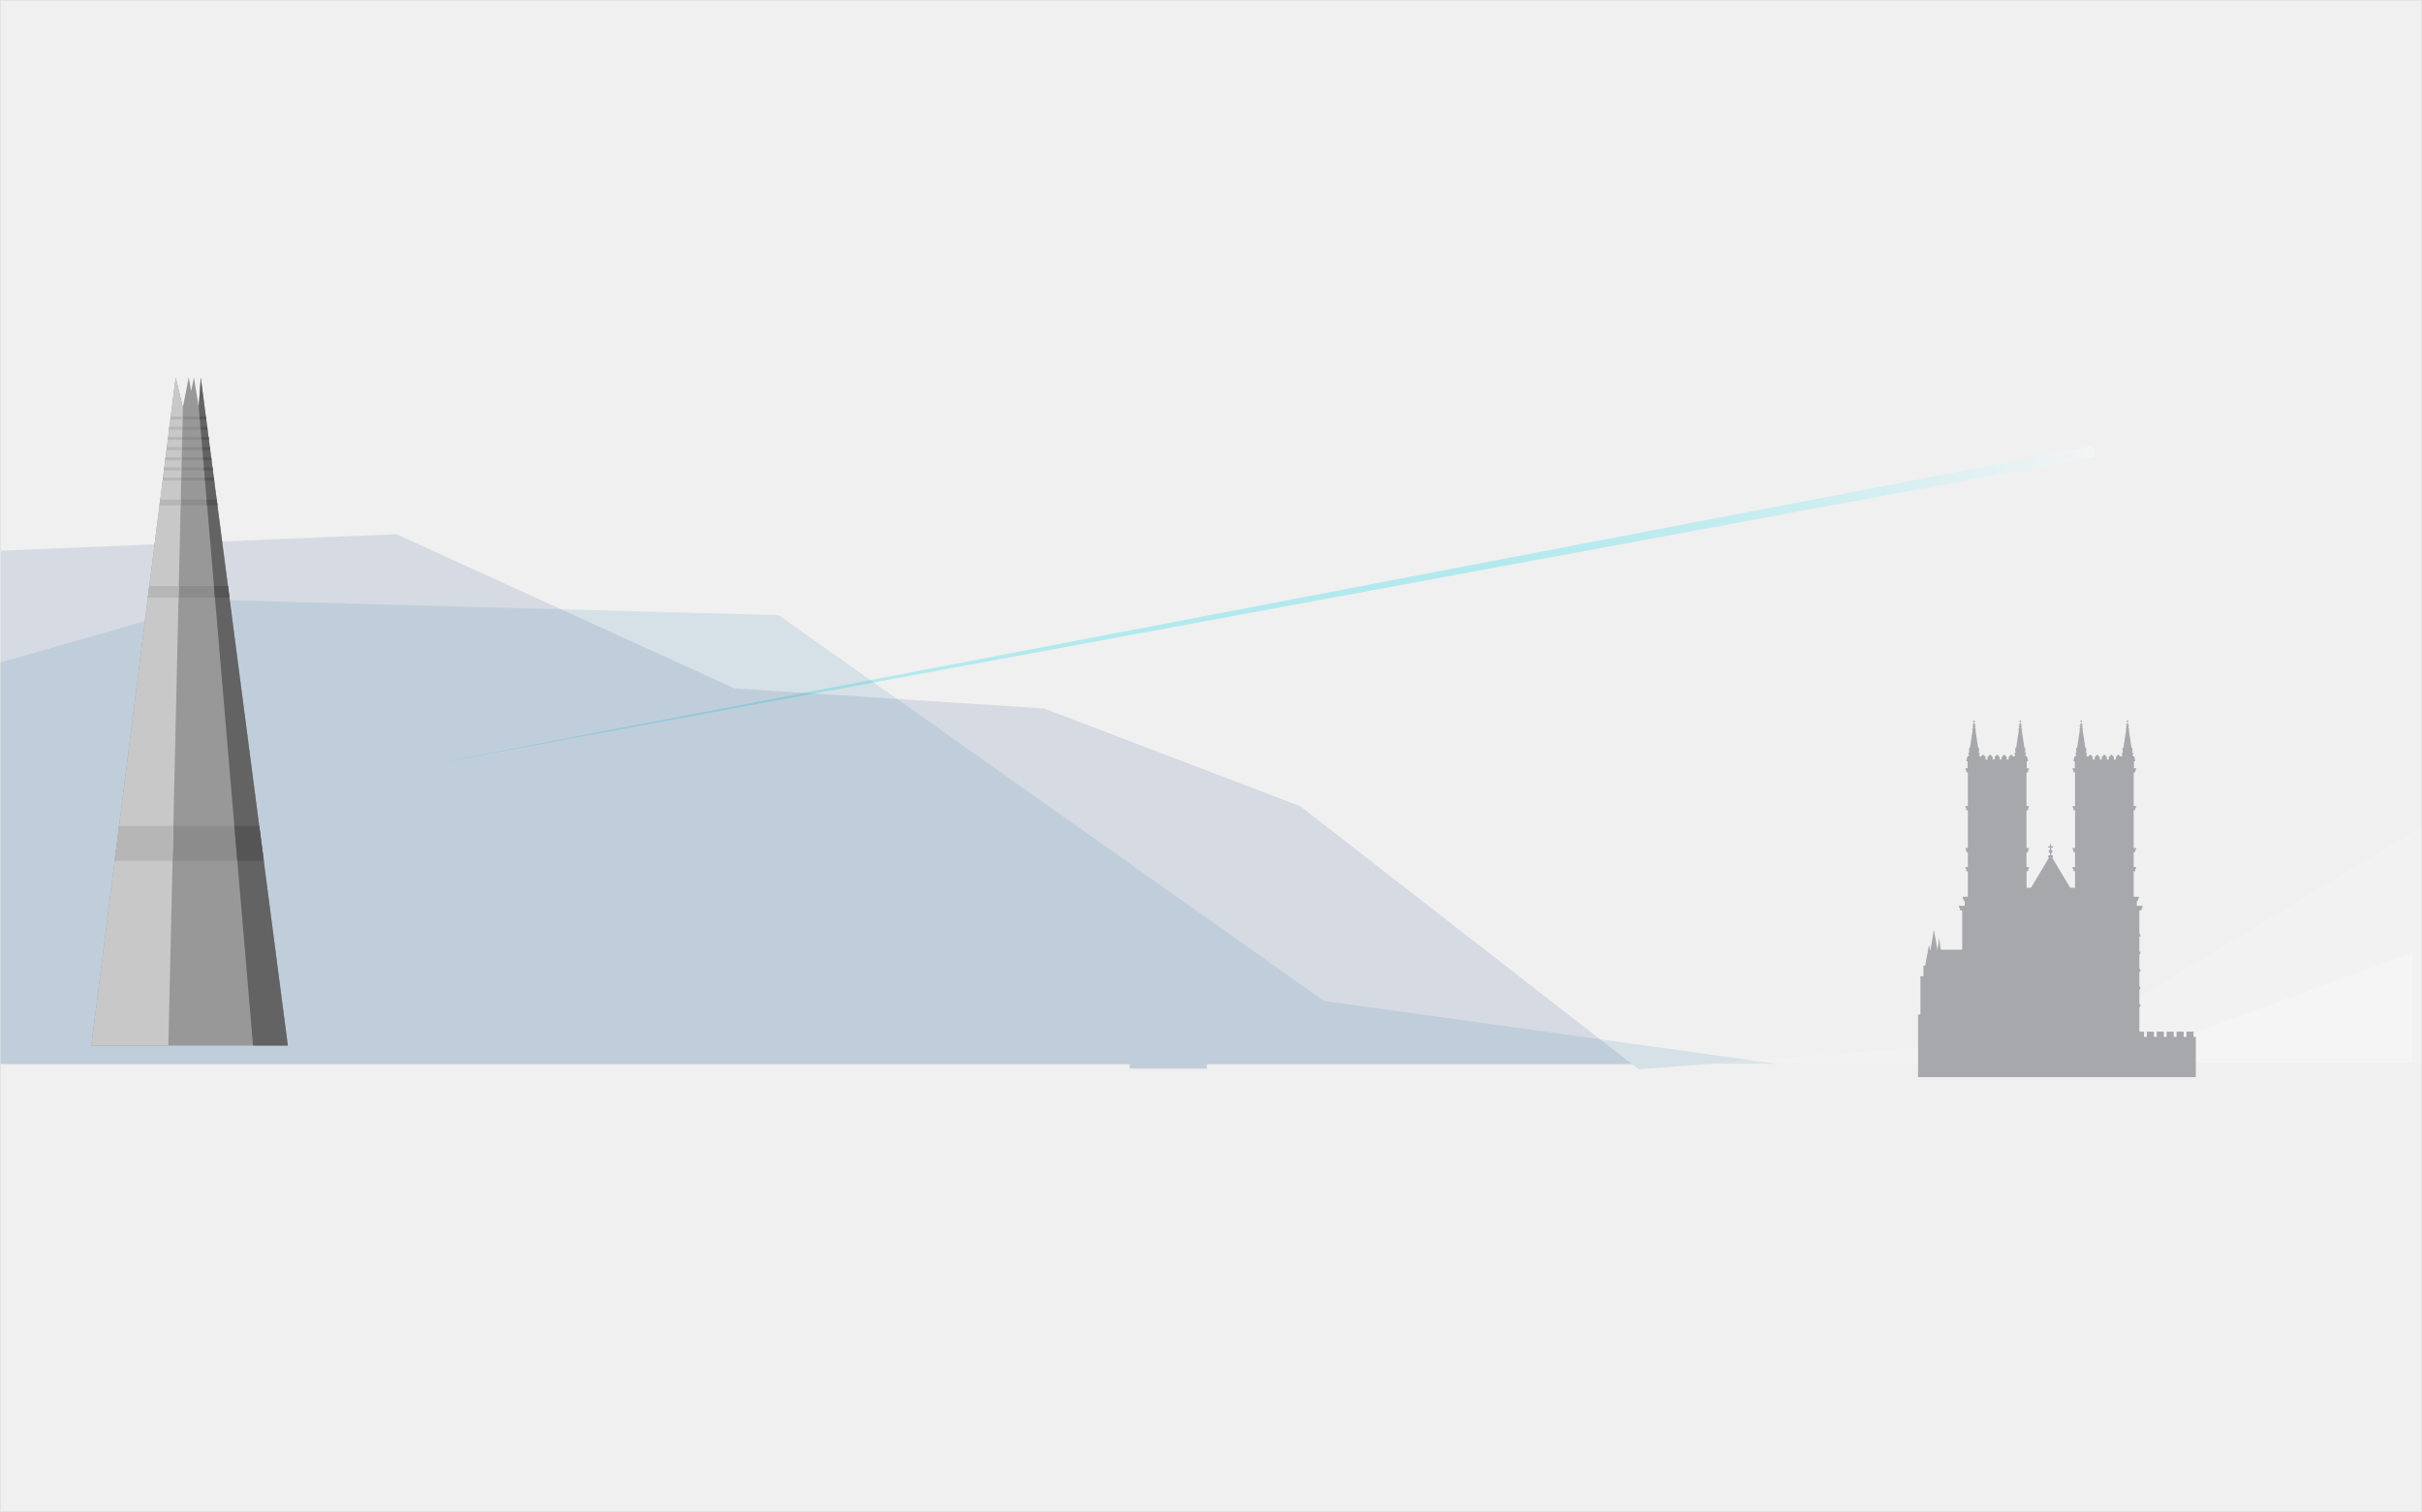
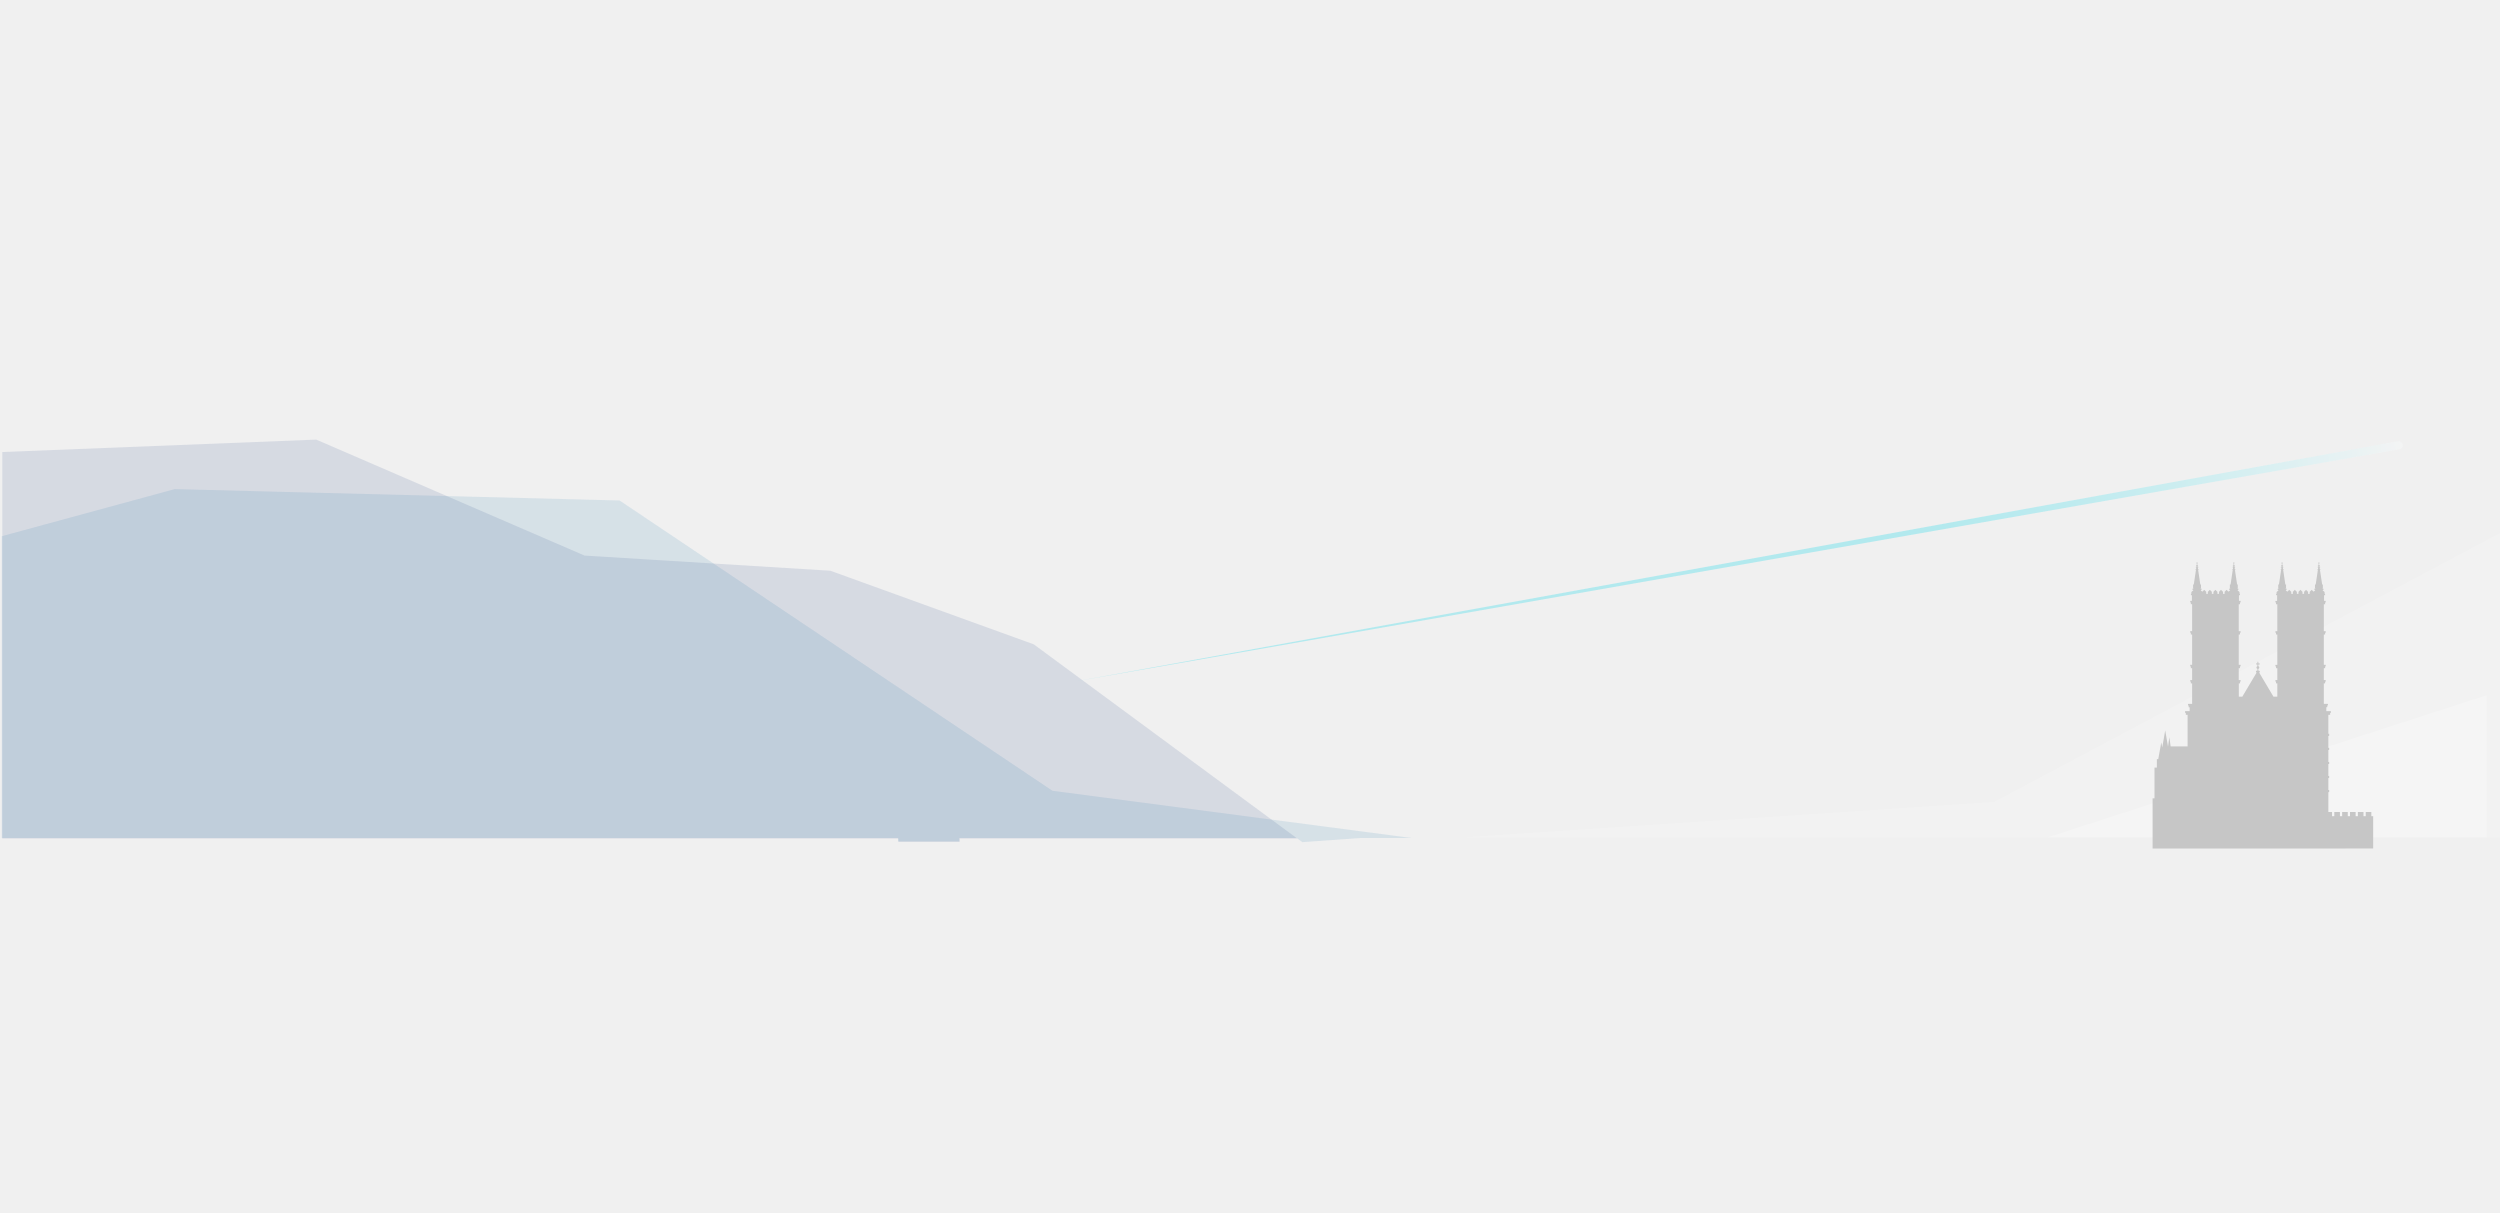
- <svg xmlns="http://www.w3.org/2000/svg" id="Layer_1" data-name="Layer 1" viewBox="0 0 3841 2398">
+ <svg xmlns="http://www.w3.org/2000/svg" viewBox="0 0 4946.31 2398">
  <defs>
-     <style>.cls-1{opacity:0.3;fill:url(#linear-gradient);}.cls-1,.cls-2,.cls-3,.cls-4,.cls-5{isolation:isolate;}.cls-2{fill:#3482b2;opacity:0.14;}.cls-3,.cls-5{fill:#fff;}.cls-3{opacity:0.19;}.cls-4{fill:#4e669b;}.cls-4,.cls-5{opacity:0.16;}.cls-6{fill:#a6a8ab;}.cls-7{fill:#989898;}.cls-10,.cls-11,.cls-12,.cls-7,.cls-8,.cls-9{fill-rule:evenodd;}.cls-8{fill:#8c8c8c;}.cls-9{fill:#c8c8c8;}.cls-10{fill:#b6b6b6;}.cls-11{fill:#636363;}.cls-12{fill:#555;}.cls-13,.cls-14{fill:none;stroke-miterlimit:10;}.cls-13{stroke:#e2e2e2;opacity:0.15;}.cls-14{stroke:#898989;opacity:0.16;}</style>
-     <linearGradient id="linear-gradient" x1="3008.6" y1="1615.76" x2="5710.32" y2="1615.76" gradientTransform="translate(6584.26 1715.51) rotate(168.9)" gradientUnits="userSpaceOnUse">
+     <style>.cls-1{fill:none;}.cls-2,.cls-6{fill:#fff;}.cls-2{opacity:0.19;}.cls-2,.cls-3,.cls-4,.cls-5,.cls-6{isolation:isolate;}.cls-3{opacity:0.3;fill:url(#linear-gradient);}.cls-4{fill:#3482b2;opacity:0.14;}.cls-5{fill:#4e669b;}.cls-5,.cls-6{opacity:0.16;}.cls-7{fill:#c6c6c6;}</style>
+     <linearGradient id="linear-gradient" x1="4687.7" y1="-696.8" x2="7358.23" y2="-696.8" gradientTransform="matrix(-0.98, 0.19, 0.19, 0.98, 9484.41, 642.25)" gradientUnits="userSpaceOnUse">
      <stop offset="0" stop-color="#fff" />
      <stop offset="0.04" stop-color="#daf9fc" />
      <stop offset="0.11" stop-color="#a2f0f7" />
      <stop offset="0.18" stop-color="#74e8f2" />
      <stop offset="0.24" stop-color="#50e2ef" />
      <stop offset="0.3" stop-color="#36deed" />
      <stop offset="0.35" stop-color="#26dbeb" />
      <stop offset="0.4" stop-color="#21daeb" />
    </linearGradient>
  </defs>
-   <g id="skyline3">
-     <g id="skyline3-2" data-name="skyline3">
-       <path class="cls-1" d="M3311.49,708.22A9,9,0,0,1,3322,715h0a8.64,8.64,0,0,1-7.09,10.12L666.88,1214.89Z" transform="translate(0.5 0.5)" />
-       <polygon class="cls-2" points="2780.82 1682.24 2817.33 1687.31 2713.84 1687.31 2598.9 1696.01 2587.71 1687.31 1913.38 1687.31 1913.38 1694.37 1791.04 1694.37 1791.04 1687.31 0.5 1687.31 0.5 1050.96 346.1 951.7 560.95 957.51 570.96 957.78 576.63 957.94 602.22 958.63 891.12 966.44 1038.9 970.44 1165.02 973.85 1234.77 975.74 1256.41 991.05 1305.32 1025.65 1384.49 1081.66 1384.5 1081.66 1389.72 1085.36 1421.04 1107.52 2006.85 1521.98 2099.7 1587.67 2526.71 1646.96 2537.81 1648.5 2780.82 1682.24" />
-       <polygon class="cls-3" points="3825.87 1511.04 3825.87 1686.45 3348.35 1686.45 3618.52 1587.21 3812.87 1515.82 3825.87 1511.04" />
-       <polygon class="cls-4" points="2538.82 1649.57 2588.72 1688.38 1914.39 1688.38 1914.39 1695.44 1792.05 1695.44 1792.05 1688.38 1.51 1688.38 1.51 873.54 628.71 847.38 892.13 967.51 952.32 994.96 982.59 1008.77 1032.45 1031.51 1164.77 1091.85 1173.5 1092.42 1188.16 1093.37 1294.02 1100.26 1310.24 1101.32 1310.25 1101.32 1314.98 1101.62 1422.05 1108.59 1655.92 1123.81 2062.31 1278.97 2097.36 1306.23 2421.08 1558 2466.64 1593.43 2467.31 1593.95 2472.59 1598.06 2527.72 1640.94 2538.82 1649.57" />
-       <polygon class="cls-5" points="3840.5 1310.95 3840.5 1686.45 2713.84 1686.45 2780.82 1681.38 3086.5 1658.25 3203.23 1649.41 3223.13 1647.91 3290.1 1642.84 3339.85 1612.84 3840.5 1310.95" />
-       <path class="cls-6" d="M3481.83,1708.07v-63.92h-3.64v-8.28h-11.26v8.28h-4.44v-8.28h-11.26v8.28h-4.44v-8.28h-11.26v8.28h-4.44v-8.28h-11.26v8.28h-4.44v-8.28h-11.26v8.28h-4.43v-8.28h-7.44v-39.3h1.64v-4.19h-1.64v-23.62h1.64v-4.2h-1.64v-23.62h1.64v-4.19h-1.64v-23.63h1.64v-4.19h-1.64V1485.3h1.64v-4.19h-1.64v-37.54h3.58v-3.91h1.46v-3.42h-9.08v-7.68h1.91V1425h1.32v-3.09h-8.2v-40.52h2.54v-3.53H3387v-3.09h-3.76v-23.52h2.54v-3.53H3387v-3.1h-3.76v-59.94h2.54v-3.53H3387v-3.09h-3.76v-53.32h2.54v-3.53H3387v-3.09h-3.31v-11.3h2v-2.65h-.87c0-1.53.26-3.42-1-4.6-.88-.85-2.26-1.3-3.12-2.17,1.08-.38,2.09-1.19,1.82-2.44a2.24,2.24,0,0,0-1.32-1.77c-.52-.24-1.4-.17-1.82-.59h1.91v-6.85h-1.4l-4.35-28.76h.78v-1.43h-1l-.51-3.42h1.08v-1.44h-1.29l-.22-1.49h1v-1.43h-1.24l-.49-3.23a1.34,1.34,0,0,0,1.06-1.3,1.32,1.32,0,1,0-1.58,1.3l-.49,3.23h-1.24v1.43h1l-.23,1.49H3371v1.44h1.08l-.52,3.42h-1V1157h.78l-4.35,28.76h-1.4v6.85h1.91c-.42.43-1.31.36-1.82.59a2.25,2.25,0,0,0-1.32,1.77c-.26,1.25.74,2.07,1.82,2.44-.87.86-2.25,1.31-3.12,2.17-.12.12-.22.25-.32.37l-3.68-3.71-4,4v4h-3.22v-4l-4-4-3.95,4v4h-3.21v-4l-3.95-4-4,4v4h-3.22v-4l-4-4-3.95,4v4h-3.22v-4l-4-4-3.68,3.71a2.24,2.24,0,0,0-.32-.37c-.87-.85-2.25-1.3-3.12-2.17,1.08-.38,2.09-1.19,1.83-2.44a2.24,2.24,0,0,0-1.32-1.77c-.52-.24-1.4-.17-1.83-.59H3308v-6.85h-1.4l-4.35-28.76h.78v-1.43h-1l-.52-3.42h1.07v-1.44h-1.29l-.23-1.49h1v-1.43h-1.24l-.49-3.23a1.33,1.33,0,1,0-.53,0l-.49,3.23h-1.24v1.43h1l-.23,1.49h-1.29v1.44h1.08l-.52,3.42h-1V1157h.78l-4.35,28.76h-1.4v6.85h1.91c-.42.43-1.31.36-1.83.59A2.25,2.25,0,0,0,3291,1195c-.26,1.25.75,2.07,1.83,2.44-.87.86-2.25,1.31-3.12,2.17-1.22,1.19-1,3.08-.95,4.6h-.88v2.65h2v11.26h-3.31v3.09h1.21v3.53h2.54v53.32h-3.76v3.09h1.21v3.53h2.54v59.94h-3.76v3.1h1.21v3.53h2.54v23.52h-3.76v3.09h1.21v3.53h2.54v26.28h-7.67l-28.53-47.61a2.07,2.07,0,0,0-.87-4h-.83v-3.29a2.9,2.9,0,0,0,0-5.5V1344h1.91a1.07,1.07,0,1,0,0-2.14h-1.91v-2.57a.91.91,0,1,0-1.82,0v2.57h-1.9a1.08,1.08,0,0,0-1.08,1.07,1.07,1.07,0,0,0,1.08,1.07h1.9v3.3a2.9,2.9,0,0,0,0,5.5v3.29h-.82a2.07,2.07,0,0,0-.87,4l-28.53,47.61h-7v-26.28h2.54v-3.53H3217v-3.09h-3.75v-23.52h2.54v-3.53H3217v-3.1h-3.75v-59.94h2.54v-3.53H3217v-3.09h-3.75v-53.32h2.54v-3.53H3217v-3.09h-3.31v-11.26h2v-2.65h-.88c0-1.53.26-3.42-1-4.6-.87-.85-2.25-1.3-3.12-2.17,1.08-.38,2.09-1.19,1.83-2.44a2.24,2.24,0,0,0-1.32-1.77c-.52-.24-1.4-.17-1.82-.59h1.91v-6.85H3210L3205.6,1157h.78v-1.43h-1l-.52-3.42h1.07v-1.44h-1.29l-.23-1.49h1v-1.43h-1.23l-.49-3.23a1.32,1.32,0,0,0-.25-2.62,1.32,1.32,0,0,0-1.33,1.32,1.34,1.34,0,0,0,1.06,1.3l-.49,3.23h-1.24v1.43h1l-.23,1.49H3201v1.44H3202l-.52,3.42h-1V1157h.78l-4.35,28.76h-1.41v6.85h1.91c-.42.43-1.31.36-1.82.59a2.25,2.25,0,0,0-1.32,1.77c-.26,1.25.75,2.07,1.83,2.44-.88.86-2.25,1.31-3.12,2.17-.12.12-.22.25-.32.37l-3.68-3.71-3.95,4v4h-3.21v-4l-4-4-3.95,4v4h-3.22v-4l-3.95-4-3.95,4v4h-3.21v-4l-4-4-3.95,4v4h-3.22v-4l-4-4-3.68,3.71a2.76,2.76,0,0,0-.31-.37c-.88-.85-2.25-1.3-3.12-2.17,1.08-.38,2.09-1.19,1.83-2.44a2.24,2.24,0,0,0-1.32-1.77c-.52-.24-1.4-.17-1.83-.59H3138v-6.85h-1.4L3132.3,1157h.78v-1.43h-1l-.52-3.42h1.07v-1.44h-1.29l-.22-1.49h1v-1.43h-1.24l-.49-3.23a1.34,1.34,0,0,0,1.06-1.3,1.33,1.33,0,0,0-2.65,0,1.34,1.34,0,0,0,1.06,1.3l-.49,3.23h-1.24v1.43h1l-.22,1.49h-1.29v1.44h1.07l-.51,3.42h-1V1157h.78l-4.34,28.76h-1.4v6.85h1.9c-.42.43-1.31.36-1.82.59A2.25,2.25,0,0,0,3121,1195c-.26,1.25.76,2.07,1.83,2.44-.87.86-2.25,1.31-3.12,2.17-1.21,1.19-1,3.08-1,4.6h-.87v2.65h2v11.26h-3.31v3.09h1.21v3.53h2.54v53.32h-3.75v3.09h1.21v3.53h2.54v59.94h-3.75v3.1h1.21v3.53h2.54v23.52h-3.75v3.09h1.21v3.53h2.54v40.52h-8.2V1425h1.32v3.53h1.91v7.68h-9.08v3.42h1.46v3.91h3.58V1506h-33.9l-2.58-18.11-2.66,18.69-5.62-32.27-5.9,33.91-1.88-10.17-6.13,33.12h-2.76V1548h-4.74v60.72h-3.76v99.36Z" transform="translate(0.5 0.5)" />
-       <polygon class="cls-7" points="456.5 1658.45 318.42 598.95 315.16 645.34 307.48 598.6 303.13 620.34 299.39 598.5 290.02 646 278.61 598.5 144.87 1658.45 456.5 1658.45" />
-       <path class="cls-8" d="M417.82,1364.83l-7.25-55.29H188.35l-7,55.29ZM338.63,757.16H258.05l-.6,4.64h81.79Zm-1.51-11.5-.6-4.64H260.11l-.6,4.64ZM335,729.46l-.6-4.59H262.1l-.54,4.59Zm-2.11-16.14-.6-4.59H264.16l-.6,4.59Zm-2.12-16.13-.6-4.64h-64l-.6,4.64Zm-2-16.15-.6-4.64H268.27l-.6,4.64Zm-2.12-16.14-.6-4.64H270.25l-.54,4.64Zm16.55,127H253.64l-1.14,9.21h91.87ZM361,929H236.37L234,947.49H363.4Z" transform="translate(0.5 0.5)" />
-       <polygon class="cls-9" points="144.87 1658.45 278.61 598.5 290.02 646 267.01 1658.45 144.87 1658.45" />
-       <path class="cls-10" d="M181.33,1364.83l7-55.29h86.07l-1.21,55.29ZM287,757.16H258.05l-.6,4.64h29.42Zm-27.48-11.5.6-4.64h27.24l-.12,4.64Zm2.06-16.2.54-4.59h25.61l-.12,4.59Zm2-16.14.6-4.59h23.93l-.12,4.59Zm2.05-16.13.6-4.64h22.23l-.12,4.64ZM267.66,681l.6-4.64H288.8l-.12,4.64Zm2-16.14.54-4.64h18.91L289,664.9Zm16.49,127H253.64l-1.14,9.21H286ZM283.06,929h-46.7L234,947.49h48.62Z" transform="translate(0.5 0.5)" />
-       <polygon class="cls-11" points="315.16 645.34 401.29 1658.45 456.5 1658.45 318.42 598.95 315.16 645.34" />
-       <path class="cls-12" d="M371.2,1309.54l4.71,55.29h41.93l-7.25-55.29ZM338.63,757.16H324.2l.42,4.64h14.61ZM316,660.27l.42,4.64h10.21l-.6-4.64Zm1.4,16.13.36,4.64h11l-.6-4.64Zm1.32,16.15.42,4.64h11.66l-.6-4.64Zm1.38,16.19.42,4.59h12.38l-.6-4.59Zm1.4,16.14.36,4.59H335l-.6-4.59ZM322.87,741l.36,4.64h13.89l-.6-4.64Zm20.29,50.91h-16l.78,9.21h16.43ZM361,929H338.81l1.57,18.49h23Z" transform="translate(0.5 0.5)" />
-       <rect class="cls-13" x="0.5" y="0.5" width="3840" height="2397" />
+   <g id="Layer_2" data-name="Layer 2">
+     <g id="box">
+       <rect class="cls-1" width="4938.66" height="2398" />
+     </g>
+     <g id="sk3">
+       <g id="skyline3">
+         <g id="skyline3-2">
+           <polygon class="cls-2" points="4919.7 1375.49 4919.7 1656.65 4051.41 1656.65 4542.67 1497.58 4896.07 1383.15 4919.7 1375.49" />
+           <path class="cls-3" d="M4743.49,873.18a8.94,8.94,0,0,1,10.41,6.37h0a8.14,8.14,0,0,1-6.83,9.46l-.19,0L2124.5,1348.7Z" />
+           <polygon class="cls-4" points="2756.88 1653.28 2793.04 1658.04 2690.55 1658.04 2576.72 1666.21 2565.64 1658.04 1897.85 1658.04 1897.85 1664.67 1776.69 1664.67 1776.69 1658.04 3.5 1658.04 3.5 1060.82 345.75 967.66 558.52 973.11 568.43 973.36 574.05 973.51 599.39 974.16 885.49 981.49 1031.84 985.25 1156.74 988.45 1225.81 990.22 1247.24 1004.59 1295.68 1037.06 1374.08 1089.63 1374.09 1089.63 1379.26 1093.1 1410.28 1113.9 1990.41 1502.88 2082.36 1564.53 2505.23 1620.17 2516.22 1621.62 2756.88 1653.28" />
+           <polygon class="cls-5" points="2517.22 1622.62 2566.64 1659.05 1898.85 1659.05 1898.85 1665.67 1777.69 1665.67 1777.69 1659.05 4.5 1659.05 4.5 894.3 625.62 869.75 886.49 982.5 946.1 1008.26 976.07 1021.22 1025.45 1042.56 1156.49 1099.19 1165.13 1099.73 1179.65 1100.62 1284.49 1107.08 1300.55 1108.08 1300.56 1108.08 1305.24 1108.36 1411.28 1114.9 1642.88 1129.19 2045.33 1274.81 2080.04 1300.39 2400.63 1536.68 2445.74 1569.93 2446.41 1570.42 2451.64 1574.28 2506.23 1614.52 2517.22 1622.62" />
+           <polygon class="cls-6" points="4946.31 1054.78 4946.31 1656.65 2897.64 1656.65 3019.44 1648.52 3575.27 1611.45 3787.53 1597.28 3823.71 1594.87 3945.49 1586.75 4035.95 1538.66 4946.31 1054.78" />
+           <path class="cls-7" d="M4695.38,1678.77v-63.92h-3.6v-8.28h-11.15v8.28h-4.4v-8.28h-11.15v8.28h-4.4v-8.28h-11.15v8.28h-4.39v-8.28H4634v8.28h-4.4v-8.28h-11.15v8.28h-4.39v-8.28h-7.37v-39.3h1.63v-4.19h-1.63v-23.62h1.63v-4.2h-1.63v-23.62h1.63v-4.19h-1.63v-23.63h1.63v-4.19h-1.63V1456h1.63v-4.19h-1.63v-37.54h3.55v-3.91h1.44v-3.42h-9v-7.68h1.89v-3.56h1.31v-3.09h-8.12v-40.52h2.52v-3.53h1.19v-3.09h-3.72V1322h2.52v-3.53h1.2v-3.1h-3.72v-59.94h2.52v-3.53h1.2v-3.09h-3.72v-53.32h2.52v-3.53h1.2v-3.09h-3.27v-11.3h2v-2.65h-.87c0-1.53.26-3.42-1-4.6-.87-.85-2.23-1.3-3.09-2.17,1.07-.38,2.07-1.19,1.81-2.44a2.24,2.24,0,0,0-1.31-1.77c-.52-.24-1.39-.17-1.8-.59h1.89v-6.85h-1.39l-4.31-28.76h.78v-1.43h-1l-.51-3.42h1.07v-1.44h-1.28l-.21-1.49h1v-1.43h-1.23l-.49-3.23a1.31,1.31,0,1,0-.51,0l-.49,3.23H4586v1.43h1l-.22,1.49h-1.16v1.44h1.07l-.52,3.42h-1v1.44h.78l-4.31,28.76h-1.39v6.85h1.89c-.41.43-1.3.36-1.8.59a2.26,2.26,0,0,0-1.31,1.77c-.25,1.25.74,2.07,1.81,2.44-.87.86-2.23,1.31-3.09,2.17-.12.12-.22.25-.32.37l-3.65-3.71-4,4v4h-3.19v-4l-4-4-3.91,4v4h-3.18v-4l-3.91-4-4,4v4h-3.19v-4l-4-4-3.91,4v4h-3.19v-4l-4-4-3.65,3.71a2.25,2.25,0,0,0-.31-.37c-.87-.85-2.23-1.3-3.09-2.17,1.07-.38,2.07-1.19,1.81-2.44a2.24,2.24,0,0,0-1.31-1.77c-.51-.24-1.38-.17-1.81-.59h2.08v-6.85h-1.39l-4.31-28.76h.78v-1.43h-1l-.52-3.42h1.06v-1.44h-1.28l-.22-1.49h1v-1.43h-1.23l-.49-3.23a1.32,1.32,0,0,0,1-1.57,1.31,1.31,0,0,0-1.55-1,1.33,1.33,0,0,0,0,2.61l-.49,3.23h-1.22v1.43h1l-.23,1.49h-1.28v1.44H4514l-.52,3.42h-1v1.43h.78l-4.31,28.76h-1.39v6.85h1.89c-.41.43-1.29.36-1.81.59a2.26,2.26,0,0,0-1.21,1.8c-.25,1.25.75,2.07,1.82,2.44-.87.86-2.23,1.31-3.09,2.17-1.21,1.19-1,3.08-.94,4.6h-.88v2.65h2v11.26H4502v3.09h1.19v3.53h2.52v53.32H4502v3.09h1.19v3.53h2.52v59.94H4502v3.1h1.19V1322h2.52v23.52H4502v3.09h1.2v3.53h2.51v26.28h-7.6l-28.25-47.61a2.08,2.08,0,0,0,1.19-2.67,2,2,0,0,0-2.05-1.33h-.82v-3.29a2.91,2.91,0,0,0,0-5.5v-3.27h1.89a1.07,1.07,0,0,0,0-2.14h-1.89V1310a.9.9,0,1,0-1.8,0v2.57h-1.89a1.07,1.07,0,0,0,0,2.14h1.9v3.3a2.9,2.9,0,0,0,0,5.5v3.29h-.82a2,2,0,0,0-2.17,1.93,2.07,2.07,0,0,0,1.31,2.07l-28.25,47.61h-6.93v-26.28H4432v-3.53h1.1v-3.09h-3.71V1322h2.51v-3.53h1.2v-3.1h-3.71v-59.94h2.51v-3.53h1.2v-3.09h-3.71v-53.32h2.51v-3.53h1.2v-3.09h-3.28v-11.26h2v-2.65H4431c0-1.53.26-3.42-1-4.6-.86-.85-2.23-1.3-3.09-2.17,1.07-.38,2.07-1.19,1.81-2.44a2.21,2.21,0,0,0-1.3-1.77c-.52-.24-1.39-.17-1.81-.59h1.9v-6.85h-1.28l-4.36-28.82h.77v-1.43h-1l-.51-3.42h1.06v-1.44h-1.28l-.23-1.49h1v-1.43h-1.21l-.49-3.23a1.32,1.32,0,0,0,1.06-1.53,1.32,1.32,0,0,0-2.62.22h0a1.33,1.33,0,0,0,1,1.3l-.48,3.23h-1.23v1.43h1l-.23,1.49h-1.19v1.44h1l-.52,3.42h-1v1.43h.77l-4.3,28.76h-1.4v6.85h1.89c-.42.43-1.3.36-1.8.59a2.26,2.26,0,0,0-1.31,1.77c-.26,1.25.74,2.07,1.81,2.44-.87.86-2.23,1.31-3.09,2.17-.12.12-.21.25-.31.37l-3.65-3.71-3.91,4v4h-3.18v-4l-4-4-3.91,4v4h-3.19v-4l-3.91-4-3.91,4v4h-3.18v-4l-4-4-3.92,4v4h-3.18v-4l-4-4-3.64,3.71a1.85,1.85,0,0,0-.31-.37c-.87-.85-2.23-1.3-3.09-2.17,1.07-.38,2.07-1.19,1.82-2.44a2.24,2.24,0,0,0-1.31-1.77c-.52-.24-1.39-.17-1.81-.59h2v-6.85h-1.39l-4.26-28.76h.77v-1.43h-1l-.51-3.42h1.06v-1.44h-1.28l-.22-1.49h1v-1.43h-1.22l-.49-3.23a1.34,1.34,0,0,0,1-1.3,1.31,1.31,0,1,0-1.57,1.3l-.49,3.23h-1.23v1.43h1l-.22,1.49h-1.27v1.44h1.06l-.51,3.42h-1v1.43h.77l-4.29,28.76h-1.39v6.85h1.88c-.41.43-1.3.36-1.8.59a2.26,2.26,0,0,0-1.29,1.8c-.26,1.25.75,2.07,1.81,2.44-.86.86-2.23,1.31-3.09,2.17-1.19,1.19-1,3.08-1,4.6h-.86v2.65h2v11.26h-3.28v3.09h1.2v3.53h2.52v53.32h-3.72v3.09h1.2v3.53h2.52v59.94h-3.72v3.1h1.2V1322h2.52v23.52h-3.72v3.09h1.2v3.53h2.52v40.52h-8.12v3.09h1.3v3.53h1.9v7.68h-9v3.42h1.45v3.91h3.54v62.46h-33.57l-2.55-18.11-2.64,18.69-5.56-32.27-5.84,33.91-1.87-10.17-6.07,33.12h-2.73v16.83h-4.69v60.72h-3.73v99.36Z" />
+         </g>
+       </g>
    </g>
  </g>
-   <rect class="cls-14" x="0.5" y="0.5" width="3840" height="2397" />
</svg>
